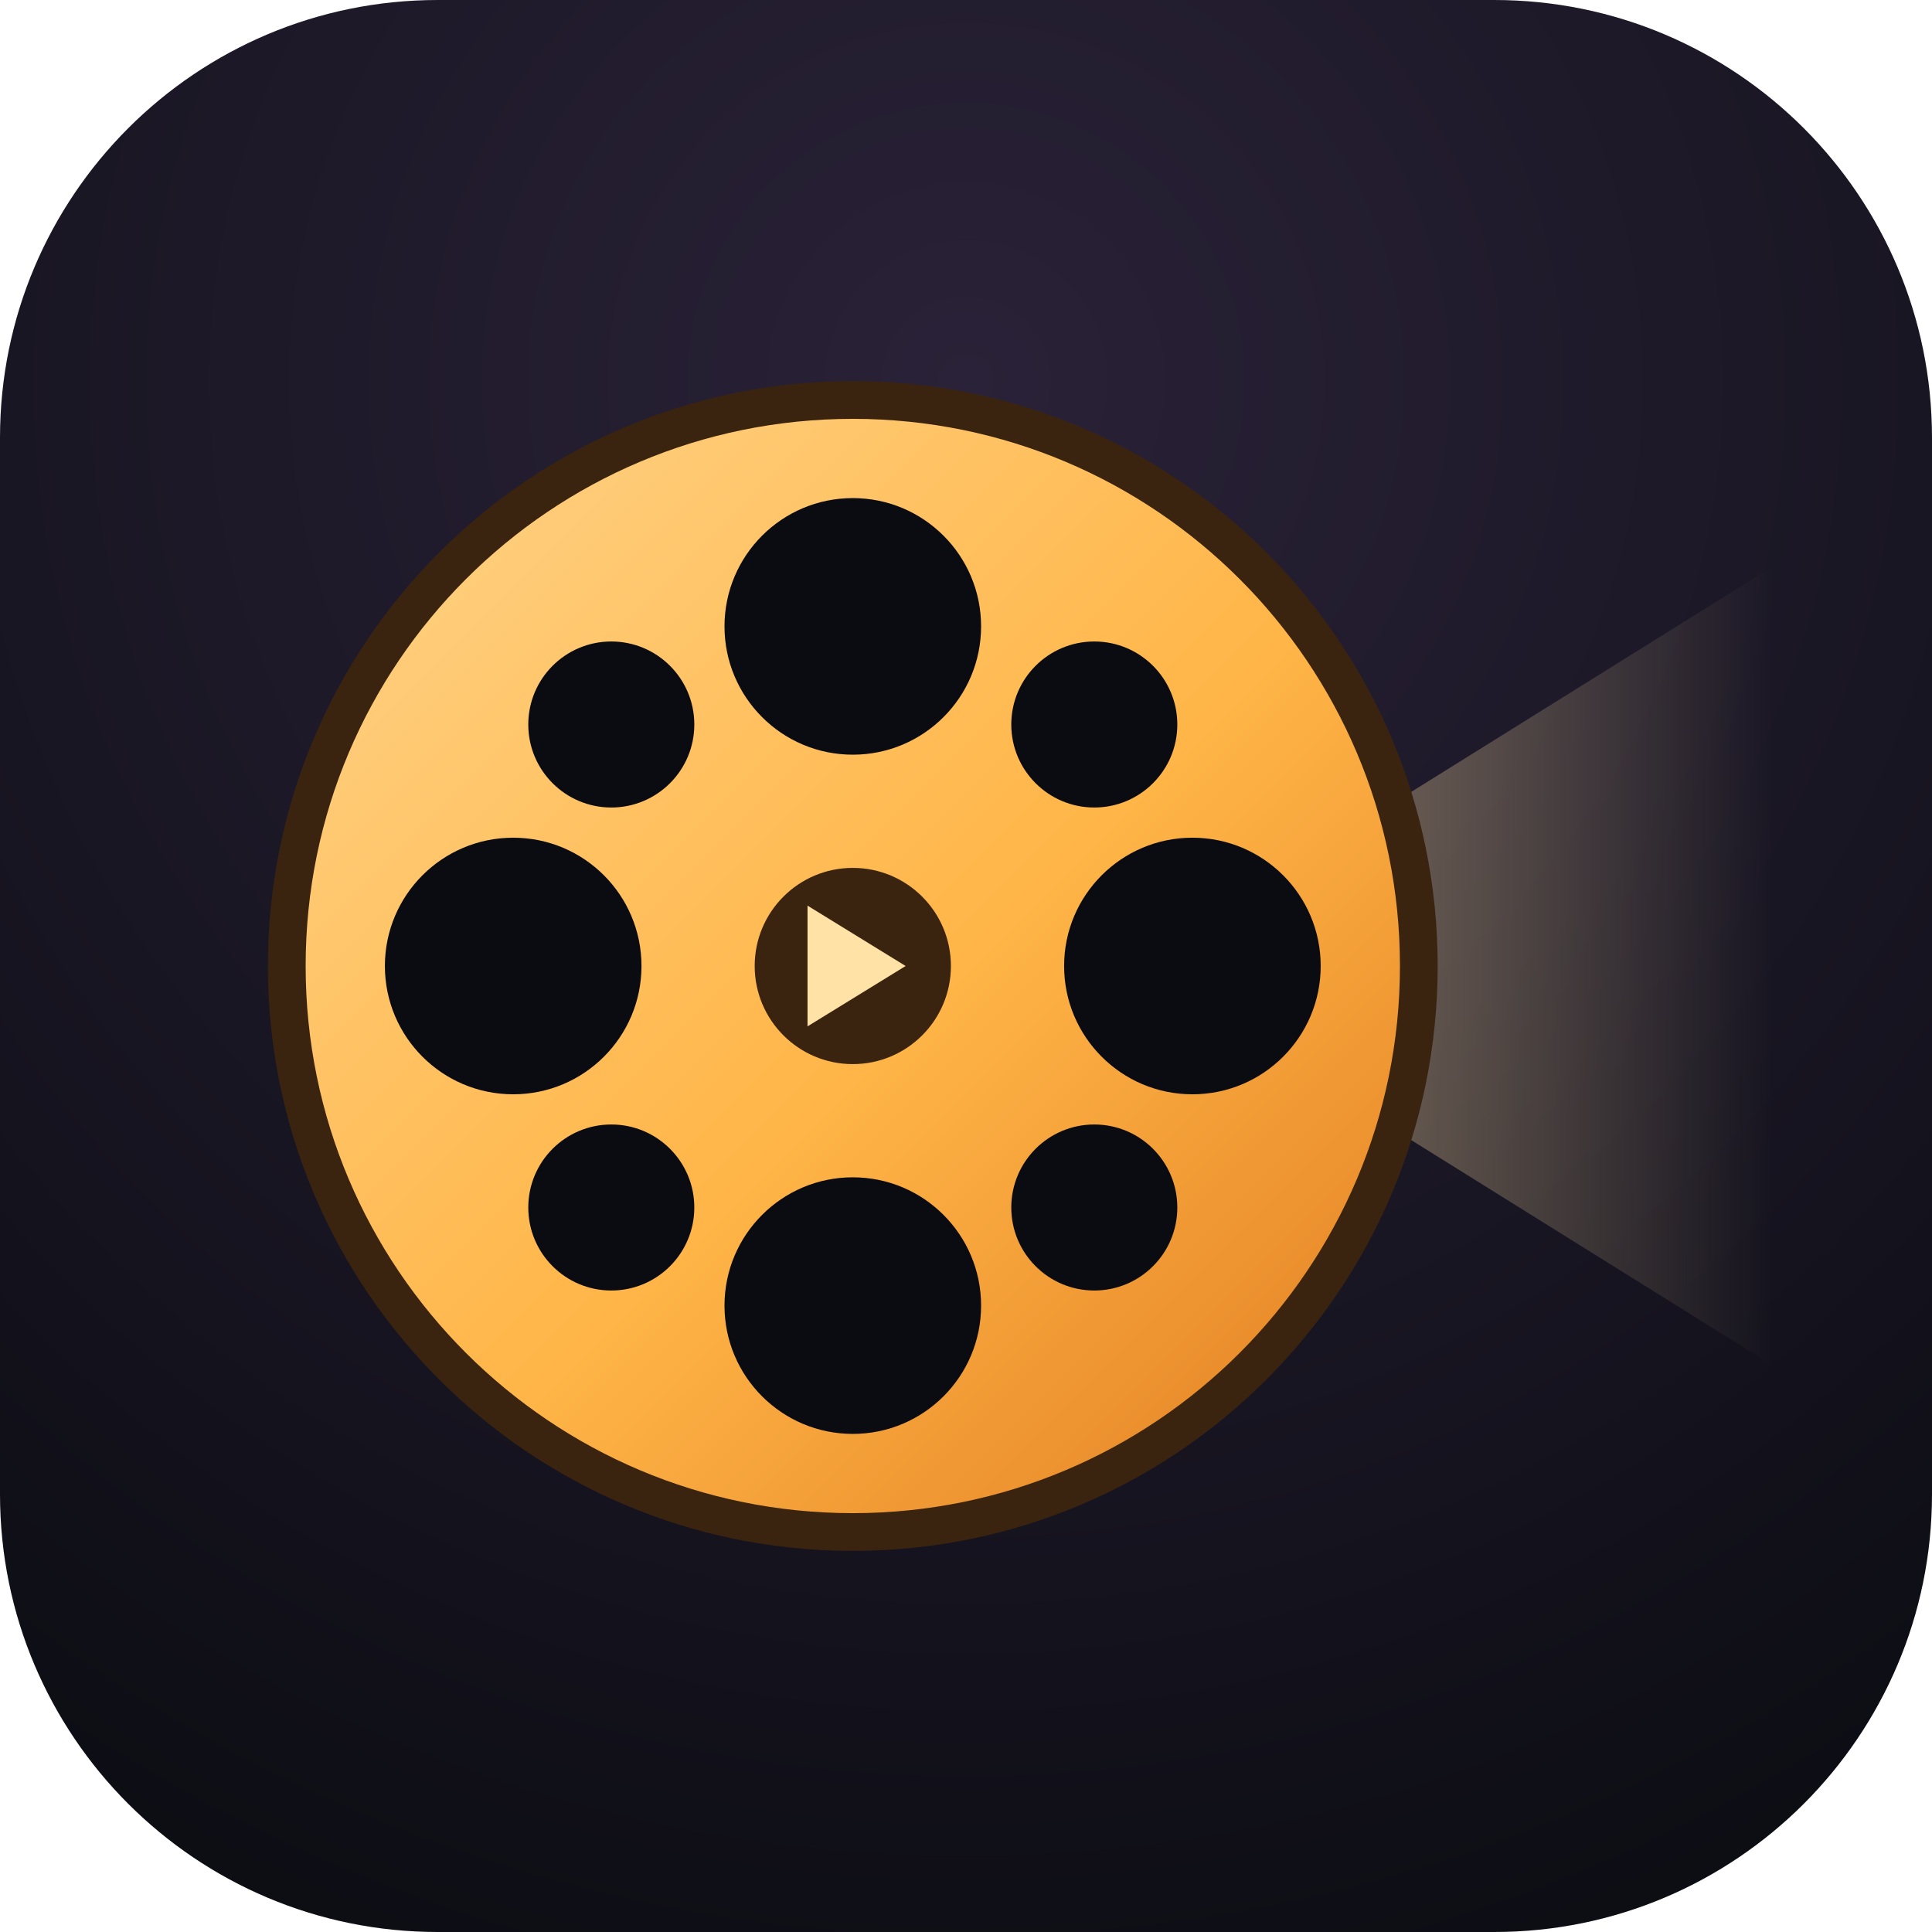
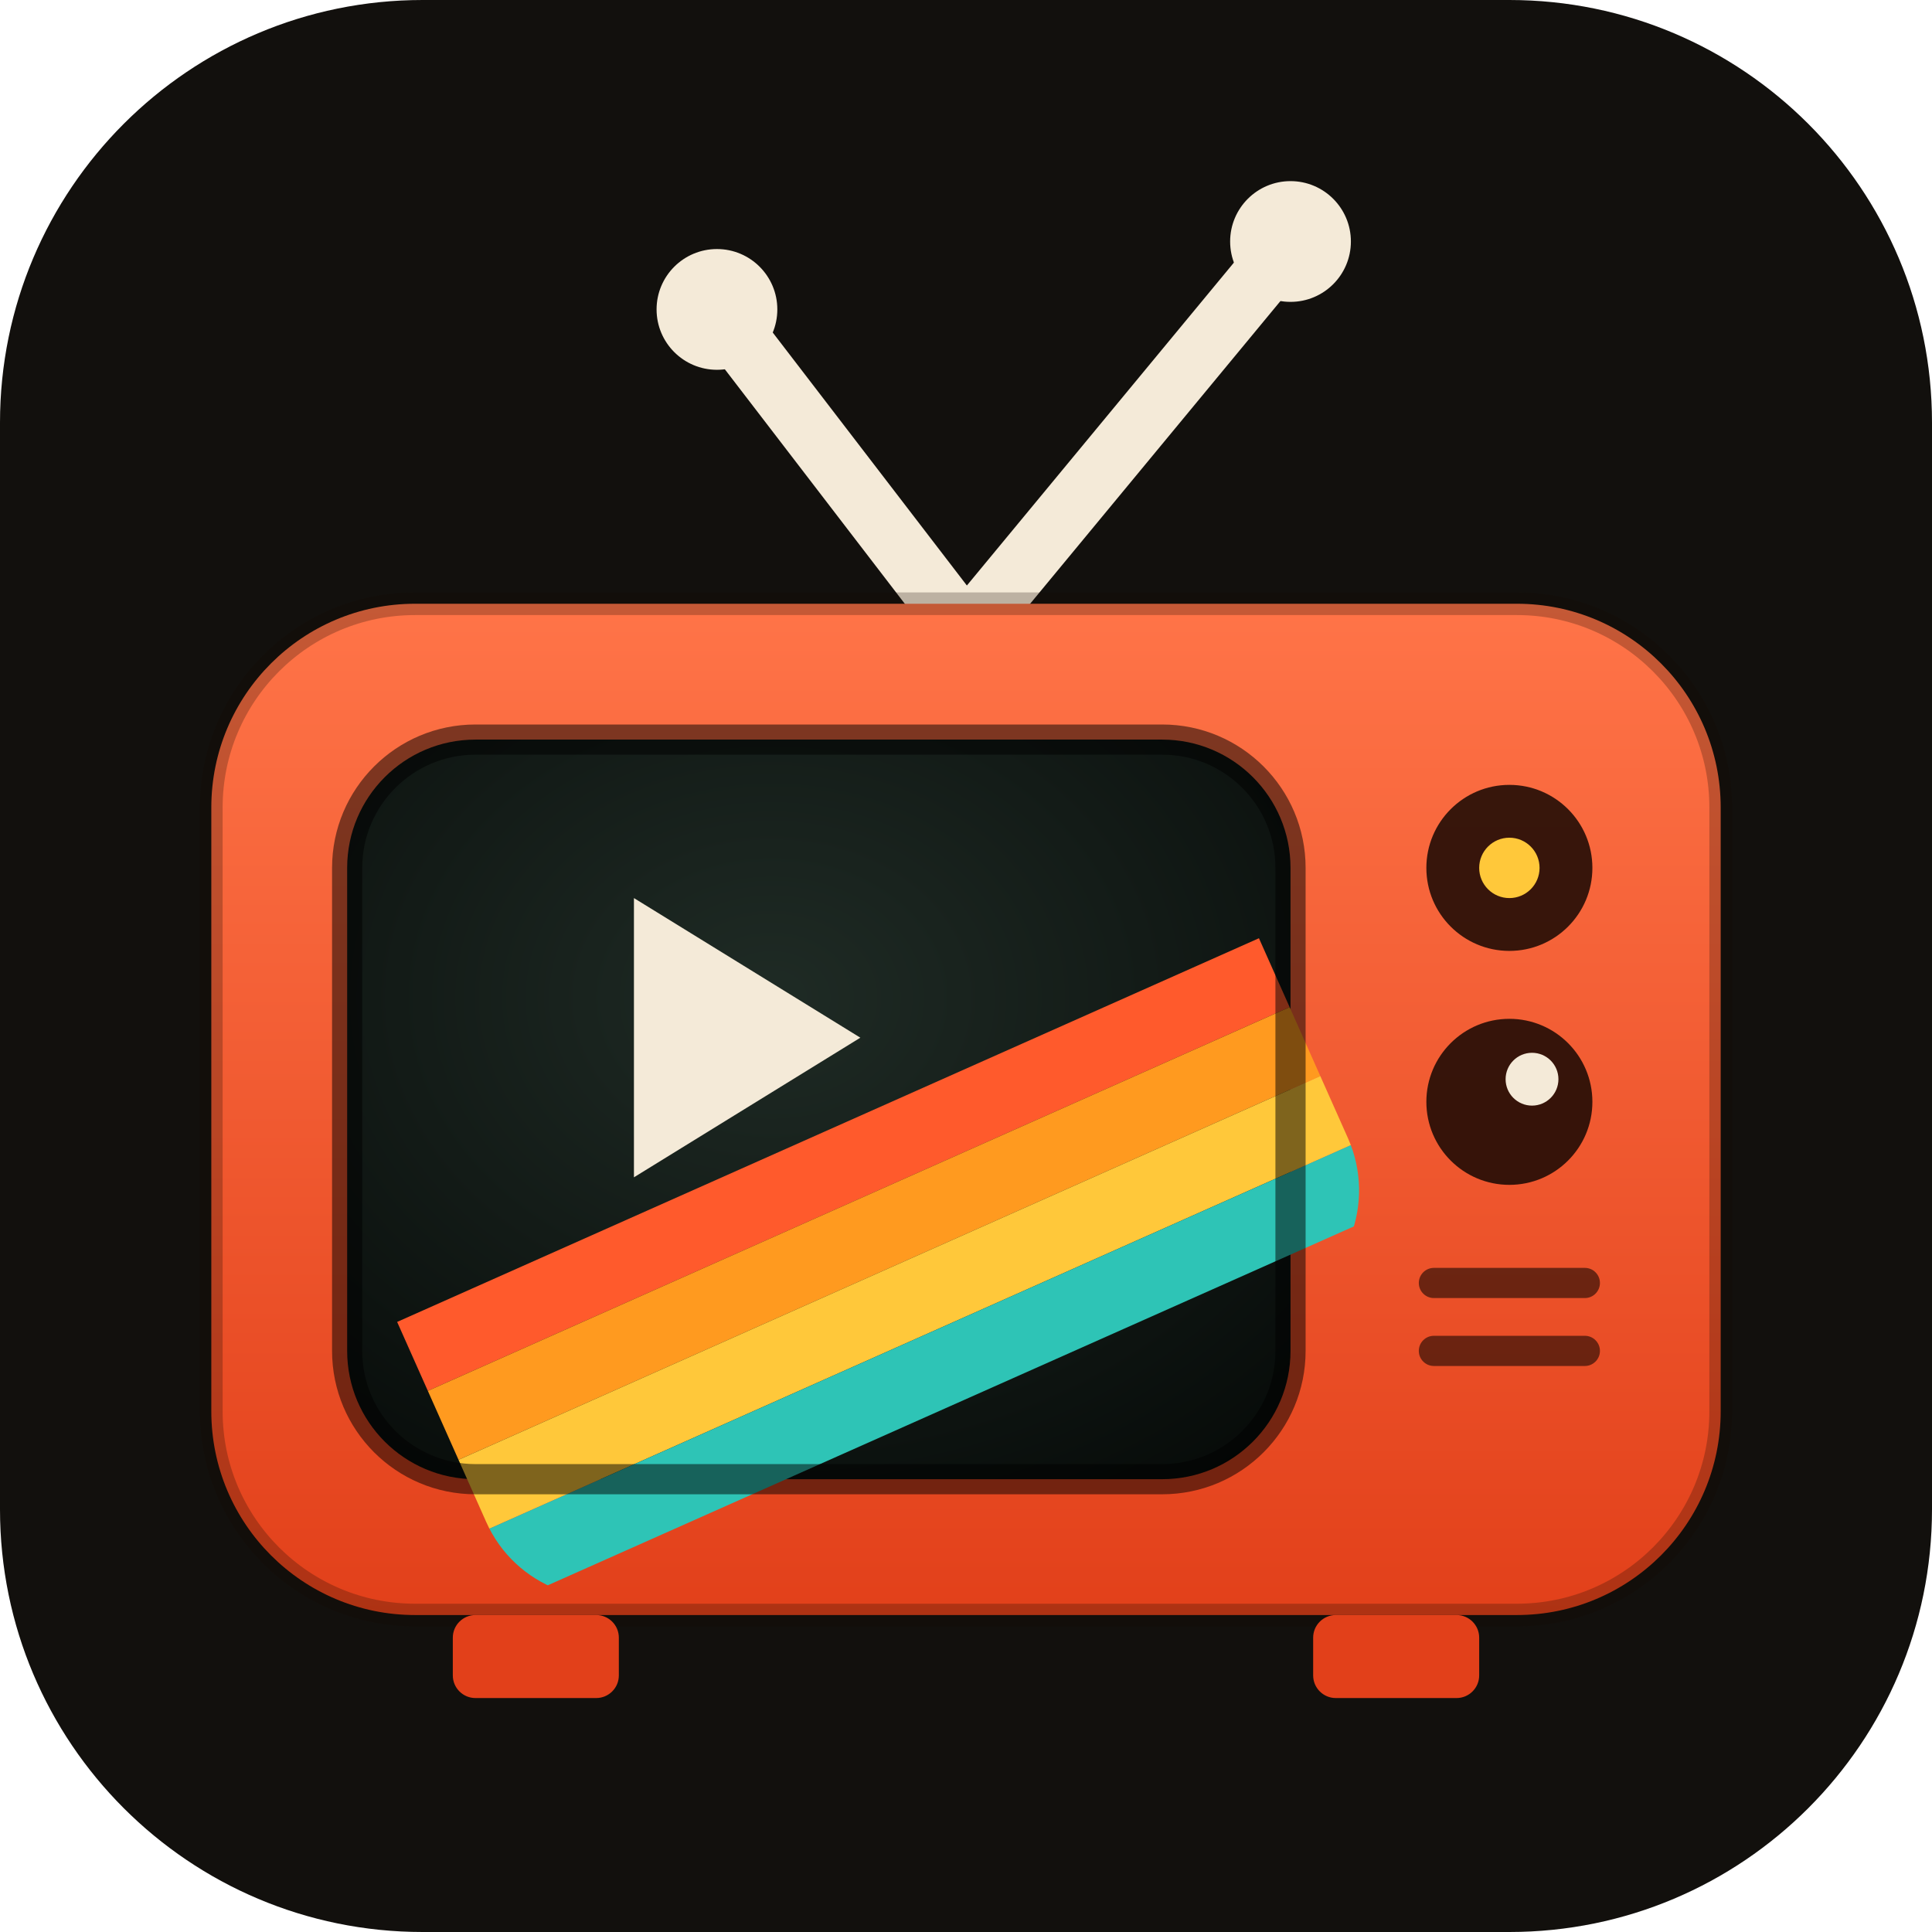
<svg xmlns="http://www.w3.org/2000/svg" viewBox="0 0 512 512">
  <defs>
-     <radialGradient id="bg" cx="50%" cy="20%" r="90%">
-       <stop offset="0" stop-color="#2a2238" />
-       <stop offset="1" stop-color="#0b0c12" />
+     <linearGradient id="body" x1="0" y1="0" x2="0" y2="1">
+       <stop offset="0" stop-color="#ff7448" />
+       <stop offset="1" stop-color="#e2401a" />
+     </linearGradient>
+     <radialGradient id="scr" cx="45%" cy="35%" r="80%">
+       <stop offset="0" stop-color="#1f2b25" />
+       <stop offset="1" stop-color="#070b09" />
    </radialGradient>
-     <linearGradient id="reel" x1="0" y1="0" x2="1" y2="1">
-       <stop offset="0" stop-color="#ffd58c" />
-       <stop offset=".55" stop-color="#ffb547" />
-       <stop offset="1" stop-color="#e07a1f" />
-     </linearGradient>
-     <linearGradient id="beam" x1="0" y1="0" x2="1" y2="0">
-       <stop offset="0" stop-color="#ffe2a6" stop-opacity=".55" />
-       <stop offset="1" stop-color="#ffe2a6" stop-opacity="0" />
-     </linearGradient>
+     <clipPath id="clip">
+       <rect x="92" y="196" width="250" height="196" rx="34" />
+     </clipPath>
  </defs>
-   <rect width="512" height="512" rx="116" fill="url(#bg)" />
-   <path d="M300 256 L470 150 L470 362 Z" fill="url(#beam)" />
-   <circle cx="226" cy="256" r="150" fill="url(#reel)" />
-   <circle cx="226" cy="256" r="150" fill="none" stroke="#3a2410" stroke-width="10" />
-   <g fill="#0b0c12">
-     <circle cx="226" cy="166" r="34" />
-     <circle cx="226" cy="346" r="34" />
-     <circle cx="136" cy="256" r="34" />
-     <circle cx="316" cy="256" r="34" />
-     <circle cx="162" cy="192" r="22" />
-     <circle cx="290" cy="320" r="22" />
-     <circle cx="162" cy="320" r="22" />
-     <circle cx="290" cy="192" r="22" />
+   <rect width="512" height="512" rx="112" fill="#12100d" />
+   <path d="M256 168 190 82M256 168l86-104" stroke="#f4ead8" stroke-width="16" stroke-linecap="round" />
+   <circle cx="190" cy="82" r="16" fill="#f4ead8" />
+   <circle cx="342" cy="64" r="16" fill="#f4ead8" />
+   <rect x="56" y="160" width="400" height="268" rx="54" fill="url(#body)" />
+   <rect x="56" y="160" width="400" height="268" rx="54" fill="none" stroke="#160803" stroke-opacity=".25" stroke-width="6" />
+   <rect x="92" y="196" width="250" height="196" rx="34" fill="url(#scr)" />
+   <g clip-path="url(#clip)" transform="rotate(-24 217 294)">
+     <rect x="40" y="300" width="400" height="20" fill="#ff5a2c" />
+     <rect x="40" y="320" width="400" height="20" fill="#ff9a1f" />
+     <rect x="40" y="340" width="400" height="20" fill="#ffc83a" />
+     <rect x="40" y="360" width="400" height="20" fill="#2ec4b6" />
  </g>
-   <circle cx="226" cy="256" r="26" fill="#3a2410" />
-   <path d="M214 240v32l26-16z" fill="#ffe2a6" />
+   <path d="M168 238v74l60-37z" fill="#f4ead8" />
+   <rect x="92" y="196" width="250" height="196" rx="34" fill="none" stroke="#000" stroke-opacity=".5" stroke-width="8" />
+   <circle cx="400" cy="230" r="22" fill="#160803" fill-opacity=".85" />
+   <circle cx="400" cy="230" r="8" fill="#ffc83a" />
+   <circle cx="400" cy="292" r="22" fill="#160803" fill-opacity=".85" />
+   <circle cx="406" cy="286" r="7" fill="#f4ead8" />
+   <rect x="376" y="336" width="48" height="8" rx="4" fill="#160803" fill-opacity=".6" />
+   <rect x="376" y="354" width="48" height="8" rx="4" fill="#160803" fill-opacity=".6" />
+   <rect x="120" y="428" width="44" height="22" rx="6" fill="#e2401a" />
+   <rect x="348" y="428" width="44" height="22" rx="6" fill="#e2401a" />
</svg>
